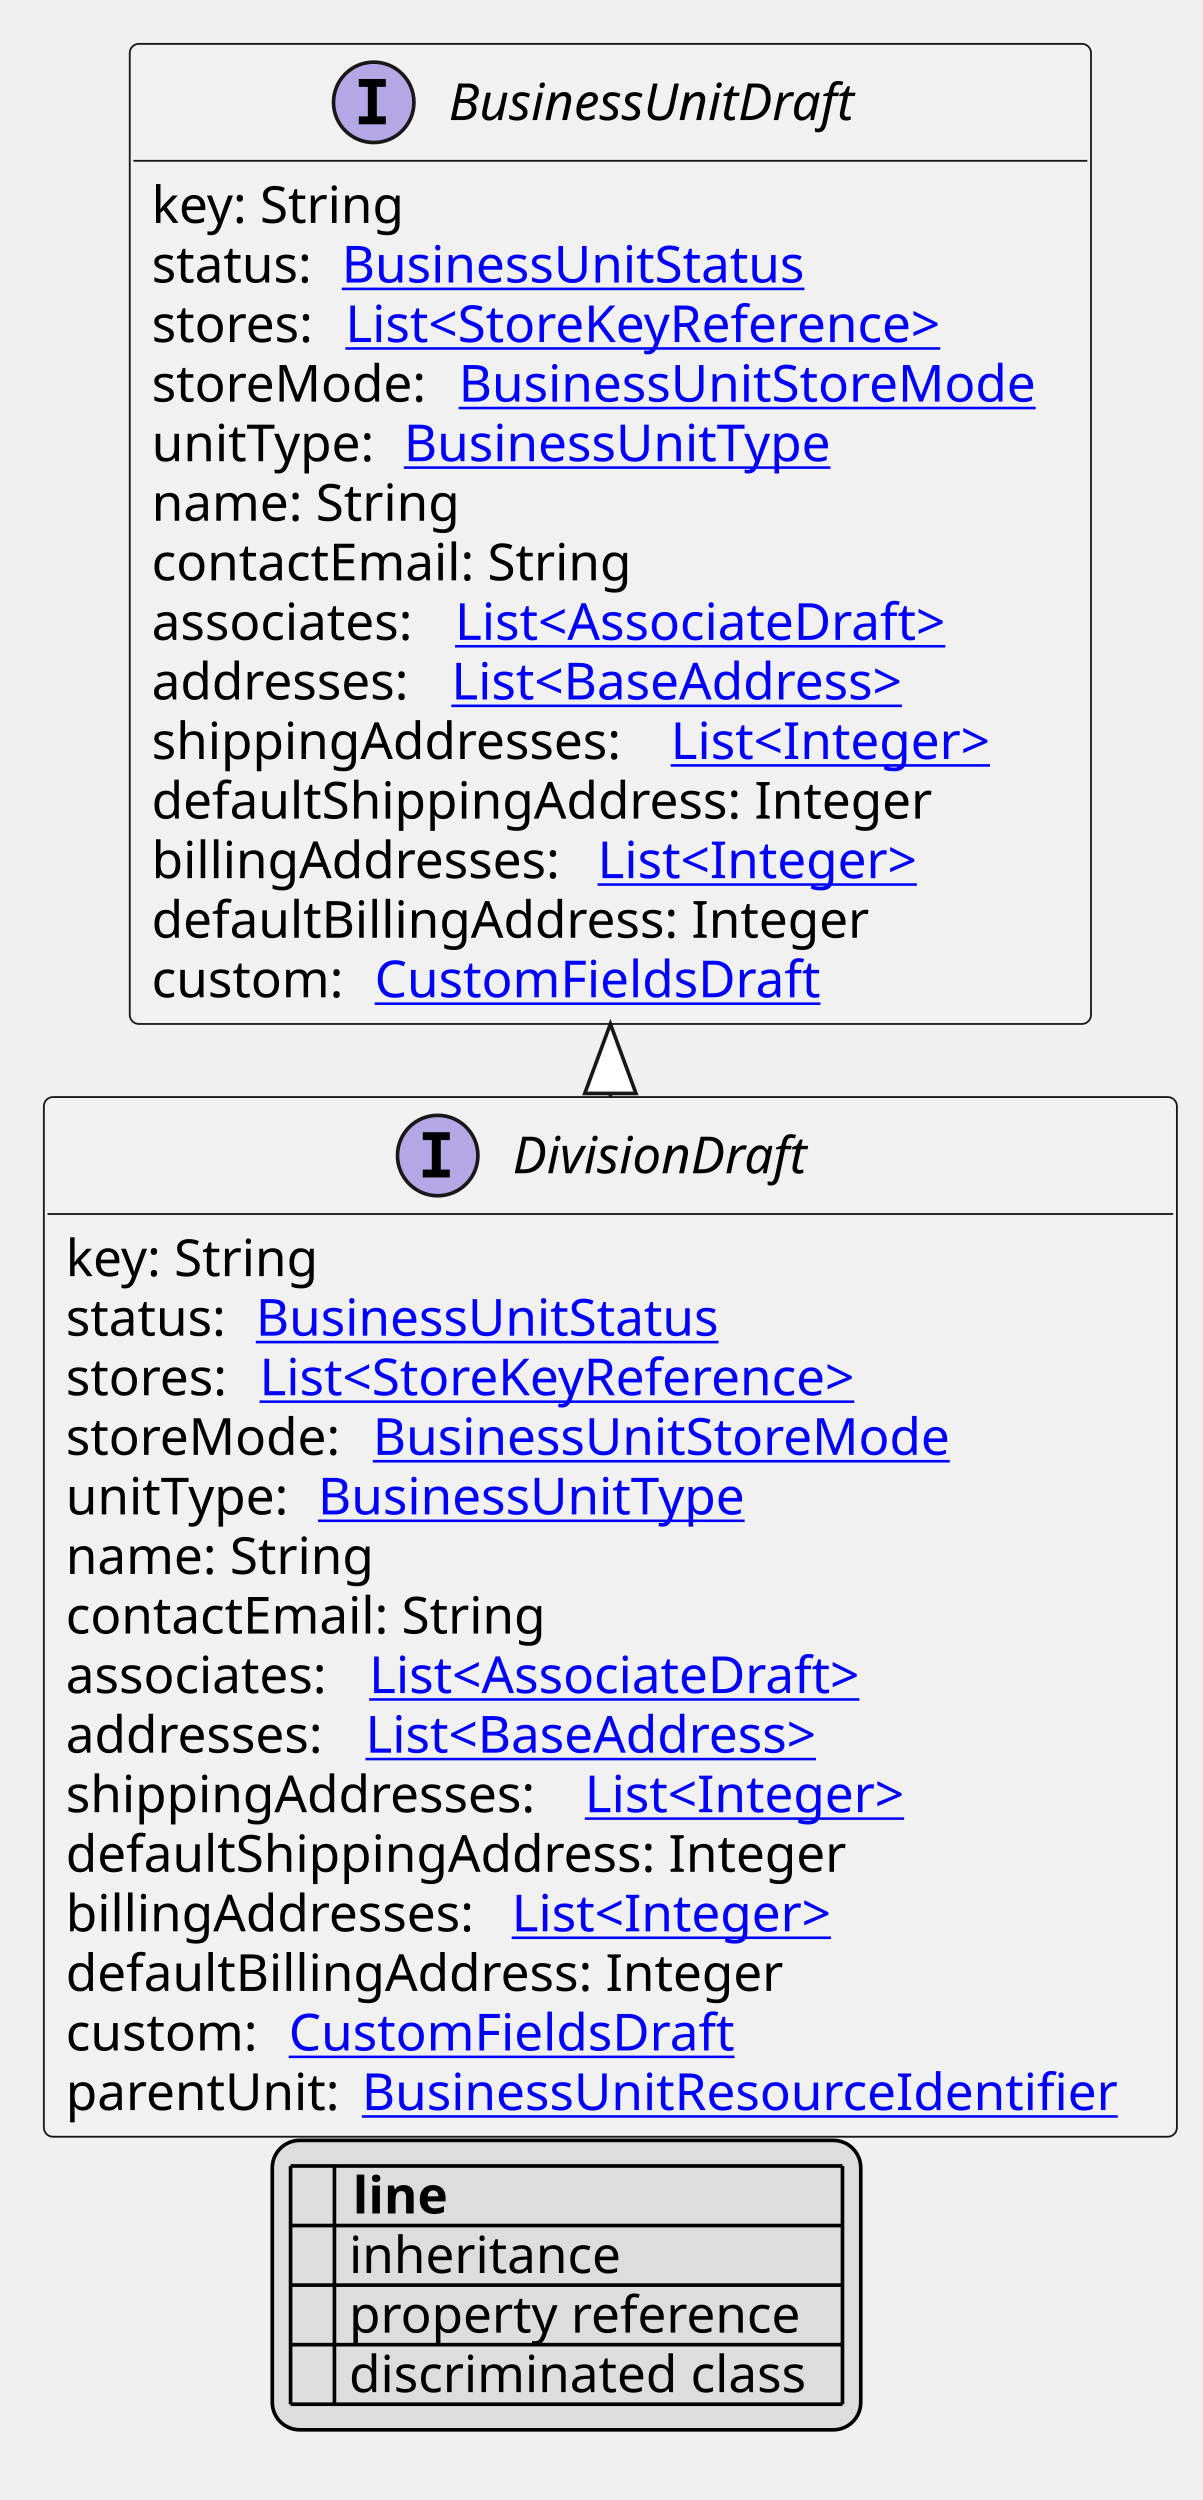
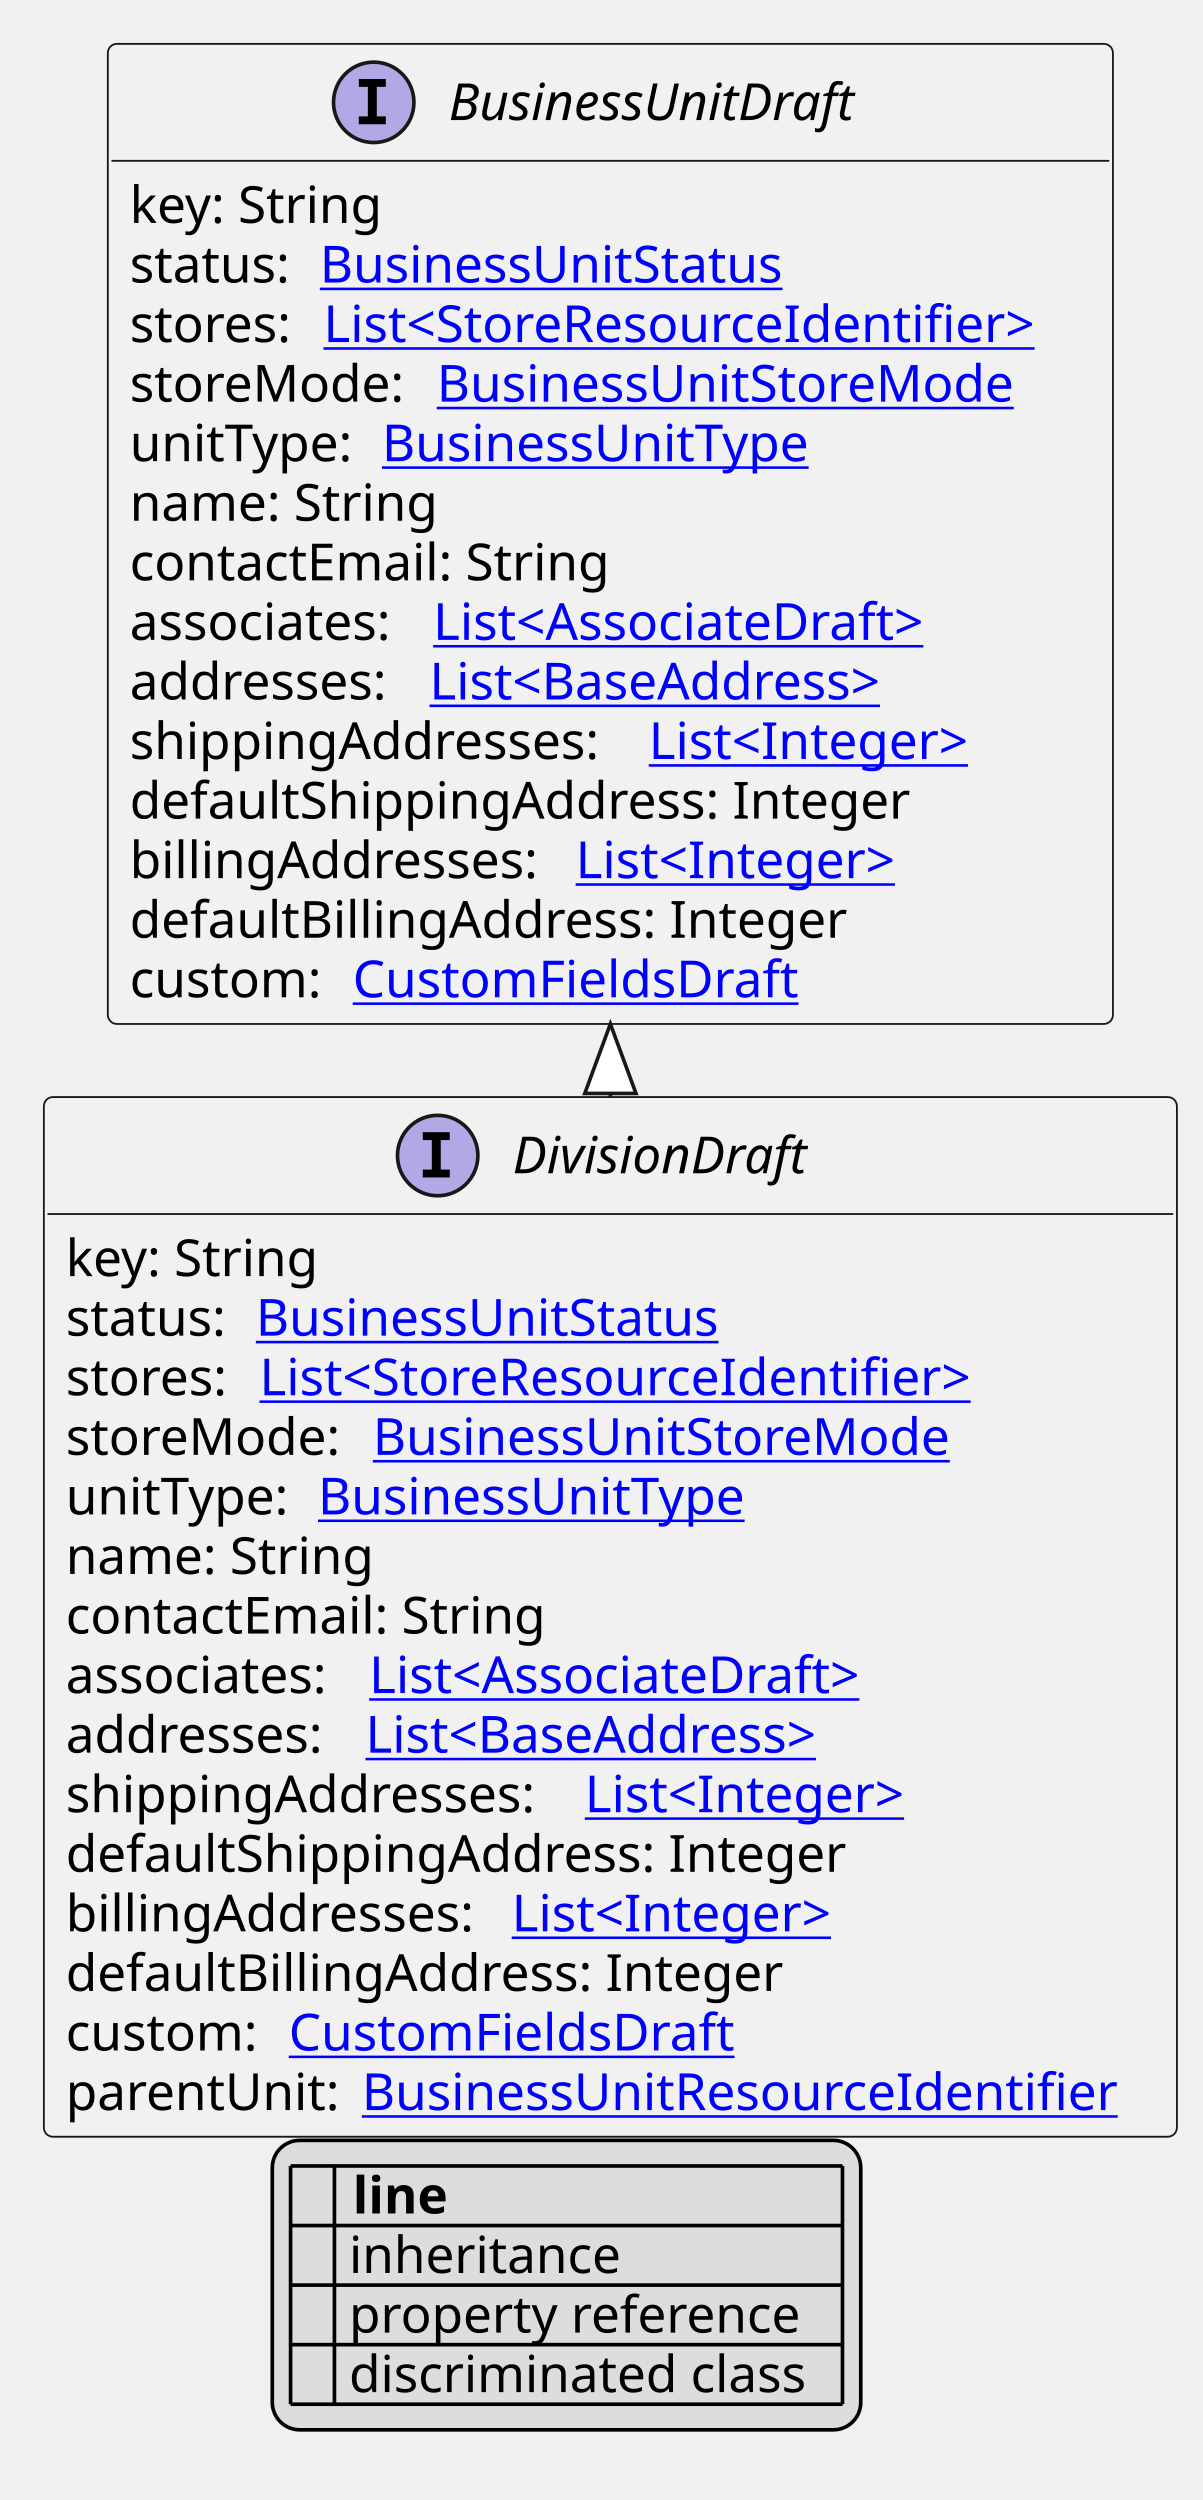
<svg xmlns="http://www.w3.org/2000/svg" xmlns:xlink="http://www.w3.org/1999/xlink" contentStyleType="text/css" height="684px" preserveAspectRatio="none" style="width:329px;height:684px;background:#FFFFFF;" version="1.1" viewBox="0 0 329 684" width="329px" zoomAndPan="magnify">
  <defs>
-     <filter height="1" id="bua4bza1xxd3z0" width="1" x="0" y="0">
+     <filter height="1" id="bztftddqc0nc10" width="1" x="0" y="0">
      <feFlood flood-color="#000000" result="flood" />
      <feComposite in="SourceGraphic" in2="flood" operator="over" />
    </filter>
-     <filter height="1" id="bua4bza1xxd3z1" width="1" x="0" y="0">
+     <filter height="1" id="bztftddqc0nc11" width="1" x="0" y="0">
      <feFlood flood-color="#008000" result="flood" />
      <feComposite in="SourceGraphic" in2="flood" operator="over" />
    </filter>
-     <filter height="1" id="bua4bza1xxd3z2" width="1" x="0" y="0">
+     <filter height="1" id="bztftddqc0nc12" width="1" x="0" y="0">
      <feFlood flood-color="#0000FF" result="flood" />
      <feComposite in="SourceGraphic" in2="flood" operator="over" />
    </filter>
  </defs>
  <g>
    <a href="DivisionDraft.svg" target="_top" title="DivisionDraft.svg" xlink:actuate="onRequest" xlink:href="DivisionDraft.svg" xlink:show="new" xlink:title="DivisionDraft.svg" xlink:type="simple">
      <g id="elem_DivisionDraft">
        <rect codeLine="10" fill="#F1F1F1" height="284.453" id="DivisionDraft" rx="2.5" ry="2.5" style="stroke:#181818;stroke-width:0.5;" width="310" x="12" y="300.156" />
        <ellipse cx="119.75" cy="316.156" fill="#B4A7E5" rx="11" ry="11" style="stroke:#181818;stroke-width:1.0;" />
        <path d="M115.672,311.922 L115.672,309.766 L123.062,309.766 L123.062,311.922 L120.594,311.922 L120.594,320 L123.062,320 L123.062,322.156 L115.672,322.156 L115.672,320 L118.141,320 L118.141,311.922 L115.672,311.922 Z " fill="#000000" />
        <text fill="#000000" font-family="sans-serif" font-size="14" font-style="italic" lengthAdjust="spacing" textLength="86" x="140.25" y="321.003">DivisionDraft</text>
        <line style="stroke:#181818;stroke-width:0.5;" x1="13" x2="321" y1="332.156" y2="332.156" />
        <text fill="#000000" font-family="sans-serif" font-size="14" lengthAdjust="spacing" textLength="73" x="18" y="349.151">key: String</text>
        <text fill="#000000" font-family="sans-serif" font-size="14" lengthAdjust="spacing" textLength="48" x="18" y="365.448">status:</text>
        <a href="BusinessUnitStatus.svg" target="_top" title="BusinessUnitStatus.svg" xlink:actuate="onRequest" xlink:href="BusinessUnitStatus.svg" xlink:show="new" xlink:title="BusinessUnitStatus.svg" xlink:type="simple">
          <text fill="#0000FF" font-family="sans-serif" font-size="14" lengthAdjust="spacing" text-decoration="underline" textLength="135" x="70" y="365.448">BusinessUnitStatus</text>
        </a>
        <text fill="#000000" font-family="sans-serif" font-size="14" lengthAdjust="spacing" textLength="49" x="18" y="381.745">stores:</text>
-         <a href="StoreKeyReference.svg" target="_top" title="StoreKeyReference.svg" xlink:actuate="onRequest" xlink:href="StoreKeyReference.svg" xlink:show="new" xlink:title="StoreKeyReference.svg" xlink:type="simple">
-           <text fill="#0000FF" font-family="sans-serif" font-size="14" lengthAdjust="spacing" text-decoration="underline" textLength="181" x="71" y="381.745">List&lt;StoreKeyReference&gt;</text>
+         <a href="StoreResourceIdentifier.svg" target="_top" title="StoreResourceIdentifier.svg" xlink:actuate="onRequest" xlink:href="StoreResourceIdentifier.svg" xlink:show="new" xlink:title="StoreResourceIdentifier.svg" xlink:type="simple">
+           <text fill="#0000FF" font-family="sans-serif" font-size="14" lengthAdjust="spacing" text-decoration="underline" textLength="210" x="71" y="381.745">List&lt;StoreResourceIdentifier&gt;</text>
        </a>
        <text fill="#000000" font-family="sans-serif" font-size="14" lengthAdjust="spacing" textLength="80" x="18" y="398.042">storeMode:</text>
        <a href="BusinessUnitStoreMode.svg" target="_top" title="BusinessUnitStoreMode.svg" xlink:actuate="onRequest" xlink:href="BusinessUnitStoreMode.svg" xlink:show="new" xlink:title="BusinessUnitStoreMode.svg" xlink:type="simple">
          <text fill="#0000FF" font-family="sans-serif" font-size="14" lengthAdjust="spacing" text-decoration="underline" textLength="167" x="102" y="398.042">BusinessUnitStoreMode</text>
        </a>
        <text fill="#000000" font-family="sans-serif" font-size="14" lengthAdjust="spacing" textLength="65" x="18" y="414.339">unitType:</text>
        <a href="BusinessUnitType.svg" target="_top" title="BusinessUnitType.svg" xlink:actuate="onRequest" xlink:href="BusinessUnitType.svg" xlink:show="new" xlink:title="BusinessUnitType.svg" xlink:type="simple">
          <text fill="#0000FF" font-family="sans-serif" font-size="14" lengthAdjust="spacing" text-decoration="underline" textLength="125" x="87" y="414.339">BusinessUnitType</text>
        </a>
        <text fill="#000000" font-family="sans-serif" font-size="14" lengthAdjust="spacing" textLength="88" x="18" y="430.636">name: String</text>
        <text fill="#000000" font-family="sans-serif" font-size="14" lengthAdjust="spacing" textLength="137" x="18" y="446.933">contactEmail: String</text>
        <text fill="#000000" font-family="sans-serif" font-size="14" lengthAdjust="spacing" textLength="79" x="18" y="463.229">associates:</text>
        <a href="AssociateDraft.svg" target="_top" title="AssociateDraft.svg" xlink:actuate="onRequest" xlink:href="AssociateDraft.svg" xlink:show="new" xlink:title="AssociateDraft.svg" xlink:type="simple">
          <text fill="#0000FF" font-family="sans-serif" font-size="14" lengthAdjust="spacing" text-decoration="underline" textLength="147" x="101" y="463.229">List&lt;AssociateDraft&gt;</text>
        </a>
        <text fill="#000000" font-family="sans-serif" font-size="14" lengthAdjust="spacing" textLength="78" x="18" y="479.526">addresses:</text>
        <a href="BaseAddress.svg" target="_top" title="BaseAddress.svg" xlink:actuate="onRequest" xlink:href="BaseAddress.svg" xlink:show="new" xlink:title="BaseAddress.svg" xlink:type="simple">
          <text fill="#0000FF" font-family="sans-serif" font-size="14" lengthAdjust="spacing" text-decoration="underline" textLength="139" x="100" y="479.526">List&lt;BaseAddress&gt;</text>
        </a>
        <text fill="#000000" font-family="sans-serif" font-size="14" lengthAdjust="spacing" textLength="138" x="18" y="495.823">shippingAddresses:</text>
        <a href="Integer.svg" target="_top" title="Integer.svg" xlink:actuate="onRequest" xlink:href="Integer.svg" xlink:show="new" xlink:title="Integer.svg" xlink:type="simple">
          <text fill="#0000FF" font-family="sans-serif" font-size="14" lengthAdjust="spacing" text-decoration="underline" textLength="96" x="160" y="495.823">List&lt;Integer&gt;</text>
        </a>
        <text fill="#000000" font-family="sans-serif" font-size="14" lengthAdjust="spacing" textLength="222" x="18" y="512.12">defaultShippingAddress: Integer</text>
        <text fill="#000000" font-family="sans-serif" font-size="14" lengthAdjust="spacing" textLength="118" x="18" y="528.417">billingAddresses:</text>
        <a href="Integer.svg" target="_top" title="Integer.svg" xlink:actuate="onRequest" xlink:href="Integer.svg" xlink:show="new" xlink:title="Integer.svg" xlink:type="simple">
          <text fill="#0000FF" font-family="sans-serif" font-size="14" lengthAdjust="spacing" text-decoration="underline" textLength="96" x="140" y="528.417">List&lt;Integer&gt;</text>
        </a>
        <text fill="#000000" font-family="sans-serif" font-size="14" lengthAdjust="spacing" textLength="202" x="18" y="544.714">defaultBillingAddress: Integer</text>
        <text fill="#000000" font-family="sans-serif" font-size="14" lengthAdjust="spacing" textLength="57" x="18" y="561.011">custom:</text>
        <a href="CustomFieldsDraft.svg" target="_top" title="CustomFieldsDraft.svg" xlink:actuate="onRequest" xlink:href="CustomFieldsDraft.svg" xlink:show="new" xlink:title="CustomFieldsDraft.svg" xlink:type="simple">
          <text fill="#0000FF" font-family="sans-serif" font-size="14" lengthAdjust="spacing" text-decoration="underline" textLength="127" x="79" y="561.011">CustomFieldsDraft</text>
        </a>
        <text fill="#000000" font-family="sans-serif" font-size="14" lengthAdjust="spacing" textLength="77" x="18" y="577.308">parentUnit:</text>
        <a href="BusinessUnitResourceIdentifier.svg" target="_top" title="BusinessUnitResourceIdentifier.svg" xlink:actuate="onRequest" xlink:href="BusinessUnitResourceIdentifier.svg" xlink:show="new" xlink:title="BusinessUnitResourceIdentifier.svg" xlink:type="simple">
          <text fill="#0000FF" font-family="sans-serif" font-size="14" lengthAdjust="spacing" text-decoration="underline" textLength="217" x="99" y="577.308">BusinessUnitResourceIdentifier</text>
        </a>
      </g>
    </a>
    <a href="BusinessUnitDraft.svg" target="_top" title="BusinessUnitDraft.svg" xlink:actuate="onRequest" xlink:href="BusinessUnitDraft.svg" xlink:show="new" xlink:title="BusinessUnitDraft.svg" xlink:type="simple">
      <g id="elem_BusinessUnitDraft">
-         <rect codeLine="27" fill="#F1F1F1" height="268.156" id="BusinessUnitDraft" rx="2.5" ry="2.5" style="stroke:#181818;stroke-width:0.5;" width="263" x="35.5" y="12" />
+         <rect codeLine="27" fill="#F1F1F1" height="268.156" id="BusinessUnitDraft" rx="2.5" ry="2.5" style="stroke:#181818;stroke-width:0.5;" width="275" x="29.5" y="12" />
        <ellipse cx="102.25" cy="28" fill="#B4A7E5" rx="11" ry="11" style="stroke:#181818;stroke-width:1.0;" />
        <path d="M98.172,23.766 L98.172,21.609 L105.562,21.609 L105.562,23.766 L103.094,23.766 L103.094,31.844 L105.562,31.844 L105.562,34 L98.172,34 L98.172,31.844 L100.641,31.844 L100.641,23.766 L98.172,23.766 Z " fill="#000000" />
        <text fill="#000000" font-family="sans-serif" font-size="14" font-style="italic" lengthAdjust="spacing" textLength="121" x="122.75" y="32.847">BusinessUnitDraft</text>
-         <line style="stroke:#181818;stroke-width:0.5;" x1="36.5" x2="297.5" y1="44" y2="44" />
-         <text fill="#000000" font-family="sans-serif" font-size="14" lengthAdjust="spacing" textLength="73" x="41.5" y="60.995">key: String</text>
-         <text fill="#000000" font-family="sans-serif" font-size="14" lengthAdjust="spacing" textLength="48" x="41.5" y="77.292">status:</text>
+         <line style="stroke:#181818;stroke-width:0.5;" x1="30.5" x2="303.5" y1="44" y2="44" />
+         <text fill="#000000" font-family="sans-serif" font-size="14" lengthAdjust="spacing" textLength="73" x="35.5" y="60.995">key: String</text>
+         <text fill="#000000" font-family="sans-serif" font-size="14" lengthAdjust="spacing" textLength="48" x="35.5" y="77.292">status:</text>
        <a href="BusinessUnitStatus.svg" target="_top" title="BusinessUnitStatus.svg" xlink:actuate="onRequest" xlink:href="BusinessUnitStatus.svg" xlink:show="new" xlink:title="BusinessUnitStatus.svg" xlink:type="simple">
-           <text fill="#0000FF" font-family="sans-serif" font-size="14" lengthAdjust="spacing" text-decoration="underline" textLength="135" x="93.5" y="77.292">BusinessUnitStatus</text>
+           <text fill="#0000FF" font-family="sans-serif" font-size="14" lengthAdjust="spacing" text-decoration="underline" textLength="135" x="87.5" y="77.292">BusinessUnitStatus</text>
        </a>
-         <text fill="#000000" font-family="sans-serif" font-size="14" lengthAdjust="spacing" textLength="49" x="41.5" y="93.589">stores:</text>
-         <a href="StoreKeyReference.svg" target="_top" title="StoreKeyReference.svg" xlink:actuate="onRequest" xlink:href="StoreKeyReference.svg" xlink:show="new" xlink:title="StoreKeyReference.svg" xlink:type="simple">
-           <text fill="#0000FF" font-family="sans-serif" font-size="14" lengthAdjust="spacing" text-decoration="underline" textLength="181" x="94.5" y="93.589">List&lt;StoreKeyReference&gt;</text>
+         <text fill="#000000" font-family="sans-serif" font-size="14" lengthAdjust="spacing" textLength="49" x="35.5" y="93.589">stores:</text>
+         <a href="StoreResourceIdentifier.svg" target="_top" title="StoreResourceIdentifier.svg" xlink:actuate="onRequest" xlink:href="StoreResourceIdentifier.svg" xlink:show="new" xlink:title="StoreResourceIdentifier.svg" xlink:type="simple">
+           <text fill="#0000FF" font-family="sans-serif" font-size="14" lengthAdjust="spacing" text-decoration="underline" textLength="210" x="88.5" y="93.589">List&lt;StoreResourceIdentifier&gt;</text>
        </a>
-         <text fill="#000000" font-family="sans-serif" font-size="14" lengthAdjust="spacing" textLength="80" x="41.5" y="109.886">storeMode:</text>
+         <text fill="#000000" font-family="sans-serif" font-size="14" lengthAdjust="spacing" textLength="80" x="35.5" y="109.886">storeMode:</text>
        <a href="BusinessUnitStoreMode.svg" target="_top" title="BusinessUnitStoreMode.svg" xlink:actuate="onRequest" xlink:href="BusinessUnitStoreMode.svg" xlink:show="new" xlink:title="BusinessUnitStoreMode.svg" xlink:type="simple">
-           <text fill="#0000FF" font-family="sans-serif" font-size="14" lengthAdjust="spacing" text-decoration="underline" textLength="167" x="125.5" y="109.886">BusinessUnitStoreMode</text>
+           <text fill="#0000FF" font-family="sans-serif" font-size="14" lengthAdjust="spacing" text-decoration="underline" textLength="167" x="119.5" y="109.886">BusinessUnitStoreMode</text>
        </a>
-         <text fill="#000000" font-family="sans-serif" font-size="14" lengthAdjust="spacing" textLength="65" x="41.5" y="126.183">unitType:</text>
+         <text fill="#000000" font-family="sans-serif" font-size="14" lengthAdjust="spacing" textLength="65" x="35.5" y="126.183">unitType:</text>
        <a href="BusinessUnitType.svg" target="_top" title="BusinessUnitType.svg" xlink:actuate="onRequest" xlink:href="BusinessUnitType.svg" xlink:show="new" xlink:title="BusinessUnitType.svg" xlink:type="simple">
-           <text fill="#0000FF" font-family="sans-serif" font-size="14" lengthAdjust="spacing" text-decoration="underline" textLength="125" x="110.5" y="126.183">BusinessUnitType</text>
+           <text fill="#0000FF" font-family="sans-serif" font-size="14" lengthAdjust="spacing" text-decoration="underline" textLength="125" x="104.5" y="126.183">BusinessUnitType</text>
        </a>
-         <text fill="#000000" font-family="sans-serif" font-size="14" lengthAdjust="spacing" textLength="88" x="41.5" y="142.48">name: String</text>
-         <text fill="#000000" font-family="sans-serif" font-size="14" lengthAdjust="spacing" textLength="137" x="41.5" y="158.776">contactEmail: String</text>
-         <text fill="#000000" font-family="sans-serif" font-size="14" lengthAdjust="spacing" textLength="79" x="41.5" y="175.073">associates:</text>
+         <text fill="#000000" font-family="sans-serif" font-size="14" lengthAdjust="spacing" textLength="88" x="35.5" y="142.48">name: String</text>
+         <text fill="#000000" font-family="sans-serif" font-size="14" lengthAdjust="spacing" textLength="137" x="35.5" y="158.776">contactEmail: String</text>
+         <text fill="#000000" font-family="sans-serif" font-size="14" lengthAdjust="spacing" textLength="79" x="35.5" y="175.073">associates:</text>
        <a href="AssociateDraft.svg" target="_top" title="AssociateDraft.svg" xlink:actuate="onRequest" xlink:href="AssociateDraft.svg" xlink:show="new" xlink:title="AssociateDraft.svg" xlink:type="simple">
-           <text fill="#0000FF" font-family="sans-serif" font-size="14" lengthAdjust="spacing" text-decoration="underline" textLength="147" x="124.5" y="175.073">List&lt;AssociateDraft&gt;</text>
+           <text fill="#0000FF" font-family="sans-serif" font-size="14" lengthAdjust="spacing" text-decoration="underline" textLength="147" x="118.5" y="175.073">List&lt;AssociateDraft&gt;</text>
        </a>
-         <text fill="#000000" font-family="sans-serif" font-size="14" lengthAdjust="spacing" textLength="78" x="41.5" y="191.37">addresses:</text>
+         <text fill="#000000" font-family="sans-serif" font-size="14" lengthAdjust="spacing" textLength="78" x="35.5" y="191.37">addresses:</text>
        <a href="BaseAddress.svg" target="_top" title="BaseAddress.svg" xlink:actuate="onRequest" xlink:href="BaseAddress.svg" xlink:show="new" xlink:title="BaseAddress.svg" xlink:type="simple">
-           <text fill="#0000FF" font-family="sans-serif" font-size="14" lengthAdjust="spacing" text-decoration="underline" textLength="139" x="123.5" y="191.37">List&lt;BaseAddress&gt;</text>
+           <text fill="#0000FF" font-family="sans-serif" font-size="14" lengthAdjust="spacing" text-decoration="underline" textLength="139" x="117.5" y="191.37">List&lt;BaseAddress&gt;</text>
        </a>
-         <text fill="#000000" font-family="sans-serif" font-size="14" lengthAdjust="spacing" textLength="138" x="41.5" y="207.667">shippingAddresses:</text>
+         <text fill="#000000" font-family="sans-serif" font-size="14" lengthAdjust="spacing" textLength="138" x="35.5" y="207.667">shippingAddresses:</text>
        <a href="Integer.svg" target="_top" title="Integer.svg" xlink:actuate="onRequest" xlink:href="Integer.svg" xlink:show="new" xlink:title="Integer.svg" xlink:type="simple">
-           <text fill="#0000FF" font-family="sans-serif" font-size="14" lengthAdjust="spacing" text-decoration="underline" textLength="96" x="183.5" y="207.667">List&lt;Integer&gt;</text>
+           <text fill="#0000FF" font-family="sans-serif" font-size="14" lengthAdjust="spacing" text-decoration="underline" textLength="96" x="177.5" y="207.667">List&lt;Integer&gt;</text>
        </a>
-         <text fill="#000000" font-family="sans-serif" font-size="14" lengthAdjust="spacing" textLength="222" x="41.5" y="223.964">defaultShippingAddress: Integer</text>
-         <text fill="#000000" font-family="sans-serif" font-size="14" lengthAdjust="spacing" textLength="118" x="41.5" y="240.261">billingAddresses:</text>
+         <text fill="#000000" font-family="sans-serif" font-size="14" lengthAdjust="spacing" textLength="222" x="35.5" y="223.964">defaultShippingAddress: Integer</text>
+         <text fill="#000000" font-family="sans-serif" font-size="14" lengthAdjust="spacing" textLength="118" x="35.5" y="240.261">billingAddresses:</text>
        <a href="Integer.svg" target="_top" title="Integer.svg" xlink:actuate="onRequest" xlink:href="Integer.svg" xlink:show="new" xlink:title="Integer.svg" xlink:type="simple">
-           <text fill="#0000FF" font-family="sans-serif" font-size="14" lengthAdjust="spacing" text-decoration="underline" textLength="96" x="163.5" y="240.261">List&lt;Integer&gt;</text>
+           <text fill="#0000FF" font-family="sans-serif" font-size="14" lengthAdjust="spacing" text-decoration="underline" textLength="96" x="157.5" y="240.261">List&lt;Integer&gt;</text>
        </a>
-         <text fill="#000000" font-family="sans-serif" font-size="14" lengthAdjust="spacing" textLength="202" x="41.5" y="256.558">defaultBillingAddress: Integer</text>
-         <text fill="#000000" font-family="sans-serif" font-size="14" lengthAdjust="spacing" textLength="57" x="41.5" y="272.854">custom:</text>
+         <text fill="#000000" font-family="sans-serif" font-size="14" lengthAdjust="spacing" textLength="202" x="35.5" y="256.558">defaultBillingAddress: Integer</text>
+         <text fill="#000000" font-family="sans-serif" font-size="14" lengthAdjust="spacing" textLength="57" x="35.5" y="272.854">custom:</text>
        <a href="CustomFieldsDraft.svg" target="_top" title="CustomFieldsDraft.svg" xlink:actuate="onRequest" xlink:href="CustomFieldsDraft.svg" xlink:show="new" xlink:title="CustomFieldsDraft.svg" xlink:type="simple">
-           <text fill="#0000FF" font-family="sans-serif" font-size="14" lengthAdjust="spacing" text-decoration="underline" textLength="127" x="102.5" y="272.854">CustomFieldsDraft</text>
+           <text fill="#0000FF" font-family="sans-serif" font-size="14" lengthAdjust="spacing" text-decoration="underline" textLength="127" x="96.5" y="272.854">CustomFieldsDraft</text>
        </a>
      </g>
    </a>
    <line style="stroke:#181818;stroke-width:1.0;" x1="167" x2="167" y1="280.156" y2="300.156" />
    <polygon fill="#FFFFFF" points="167,280.156,160,299.156,174,299.156,167,280.156" style="stroke:#181818;stroke-width:1.0;" />
    <rect fill="#DDDDDD" height="79.188" id="_legend" rx="7.5" ry="7.5" style="stroke:#000000;stroke-width:1.0;" width="161" x="74.5" y="585.609" />
    <text fill="#000000" font-family="sans-serif" font-size="14" font-weight="bold" lengthAdjust="spacing" textLength="5" x="79.5" y="605.605"> </text>
    <text fill="#000000" font-family="sans-serif" font-size="14" font-weight="bold" lengthAdjust="spacing" textLength="28" x="96.5" y="605.605">line</text>
-     <text fill="#000000" filter="url(#bua4bza1xxd3z0)" font-family="sans-serif" font-size="14" lengthAdjust="spacing" textLength="12" x="79.5" y="621.901">   </text>
+     <text fill="#000000" filter="url(#bztftddqc0nc10)" font-family="sans-serif" font-size="14" lengthAdjust="spacing" textLength="12" x="79.5" y="621.901">   </text>
    <text fill="#000000" font-family="sans-serif" font-size="14" lengthAdjust="spacing" textLength="77" x="95.5" y="621.901">inheritance</text>
-     <text fill="#000000" filter="url(#bua4bza1xxd3z1)" font-family="sans-serif" font-size="14" lengthAdjust="spacing" textLength="12" x="79.5" y="638.198">   </text>
+     <text fill="#000000" filter="url(#bztftddqc0nc11)" font-family="sans-serif" font-size="14" lengthAdjust="spacing" textLength="12" x="79.5" y="638.198">   </text>
    <text fill="#000000" font-family="sans-serif" font-size="14" lengthAdjust="spacing" textLength="129" x="95.5" y="638.198">property reference</text>
-     <text fill="#000000" filter="url(#bua4bza1xxd3z2)" font-family="sans-serif" font-size="14" lengthAdjust="spacing" textLength="12" x="79.5" y="654.495">   </text>
+     <text fill="#000000" filter="url(#bztftddqc0nc12)" font-family="sans-serif" font-size="14" lengthAdjust="spacing" textLength="12" x="79.5" y="654.495">   </text>
    <text fill="#000000" font-family="sans-serif" font-size="14" lengthAdjust="spacing" textLength="131" x="95.5" y="654.495">discriminated class</text>
    <line style="stroke:#000000;stroke-width:1.0;" x1="79.5" x2="230.5" y1="592.609" y2="592.609" />
    <line style="stroke:#000000;stroke-width:1.0;" x1="79.5" x2="230.5" y1="608.906" y2="608.906" />
    <line style="stroke:#000000;stroke-width:1.0;" x1="79.5" x2="230.5" y1="625.203" y2="625.203" />
    <line style="stroke:#000000;stroke-width:1.0;" x1="79.5" x2="230.5" y1="641.5" y2="641.5" />
    <line style="stroke:#000000;stroke-width:1.0;" x1="79.5" x2="230.5" y1="657.797" y2="657.797" />
    <line style="stroke:#000000;stroke-width:1.0;" x1="79.5" x2="79.5" y1="592.609" y2="657.797" />
    <line style="stroke:#000000;stroke-width:1.0;" x1="91.5" x2="91.5" y1="592.609" y2="657.797" />
    <line style="stroke:#000000;stroke-width:1.0;" x1="230.5" x2="230.5" y1="592.609" y2="657.797" />
  </g>
</svg>
